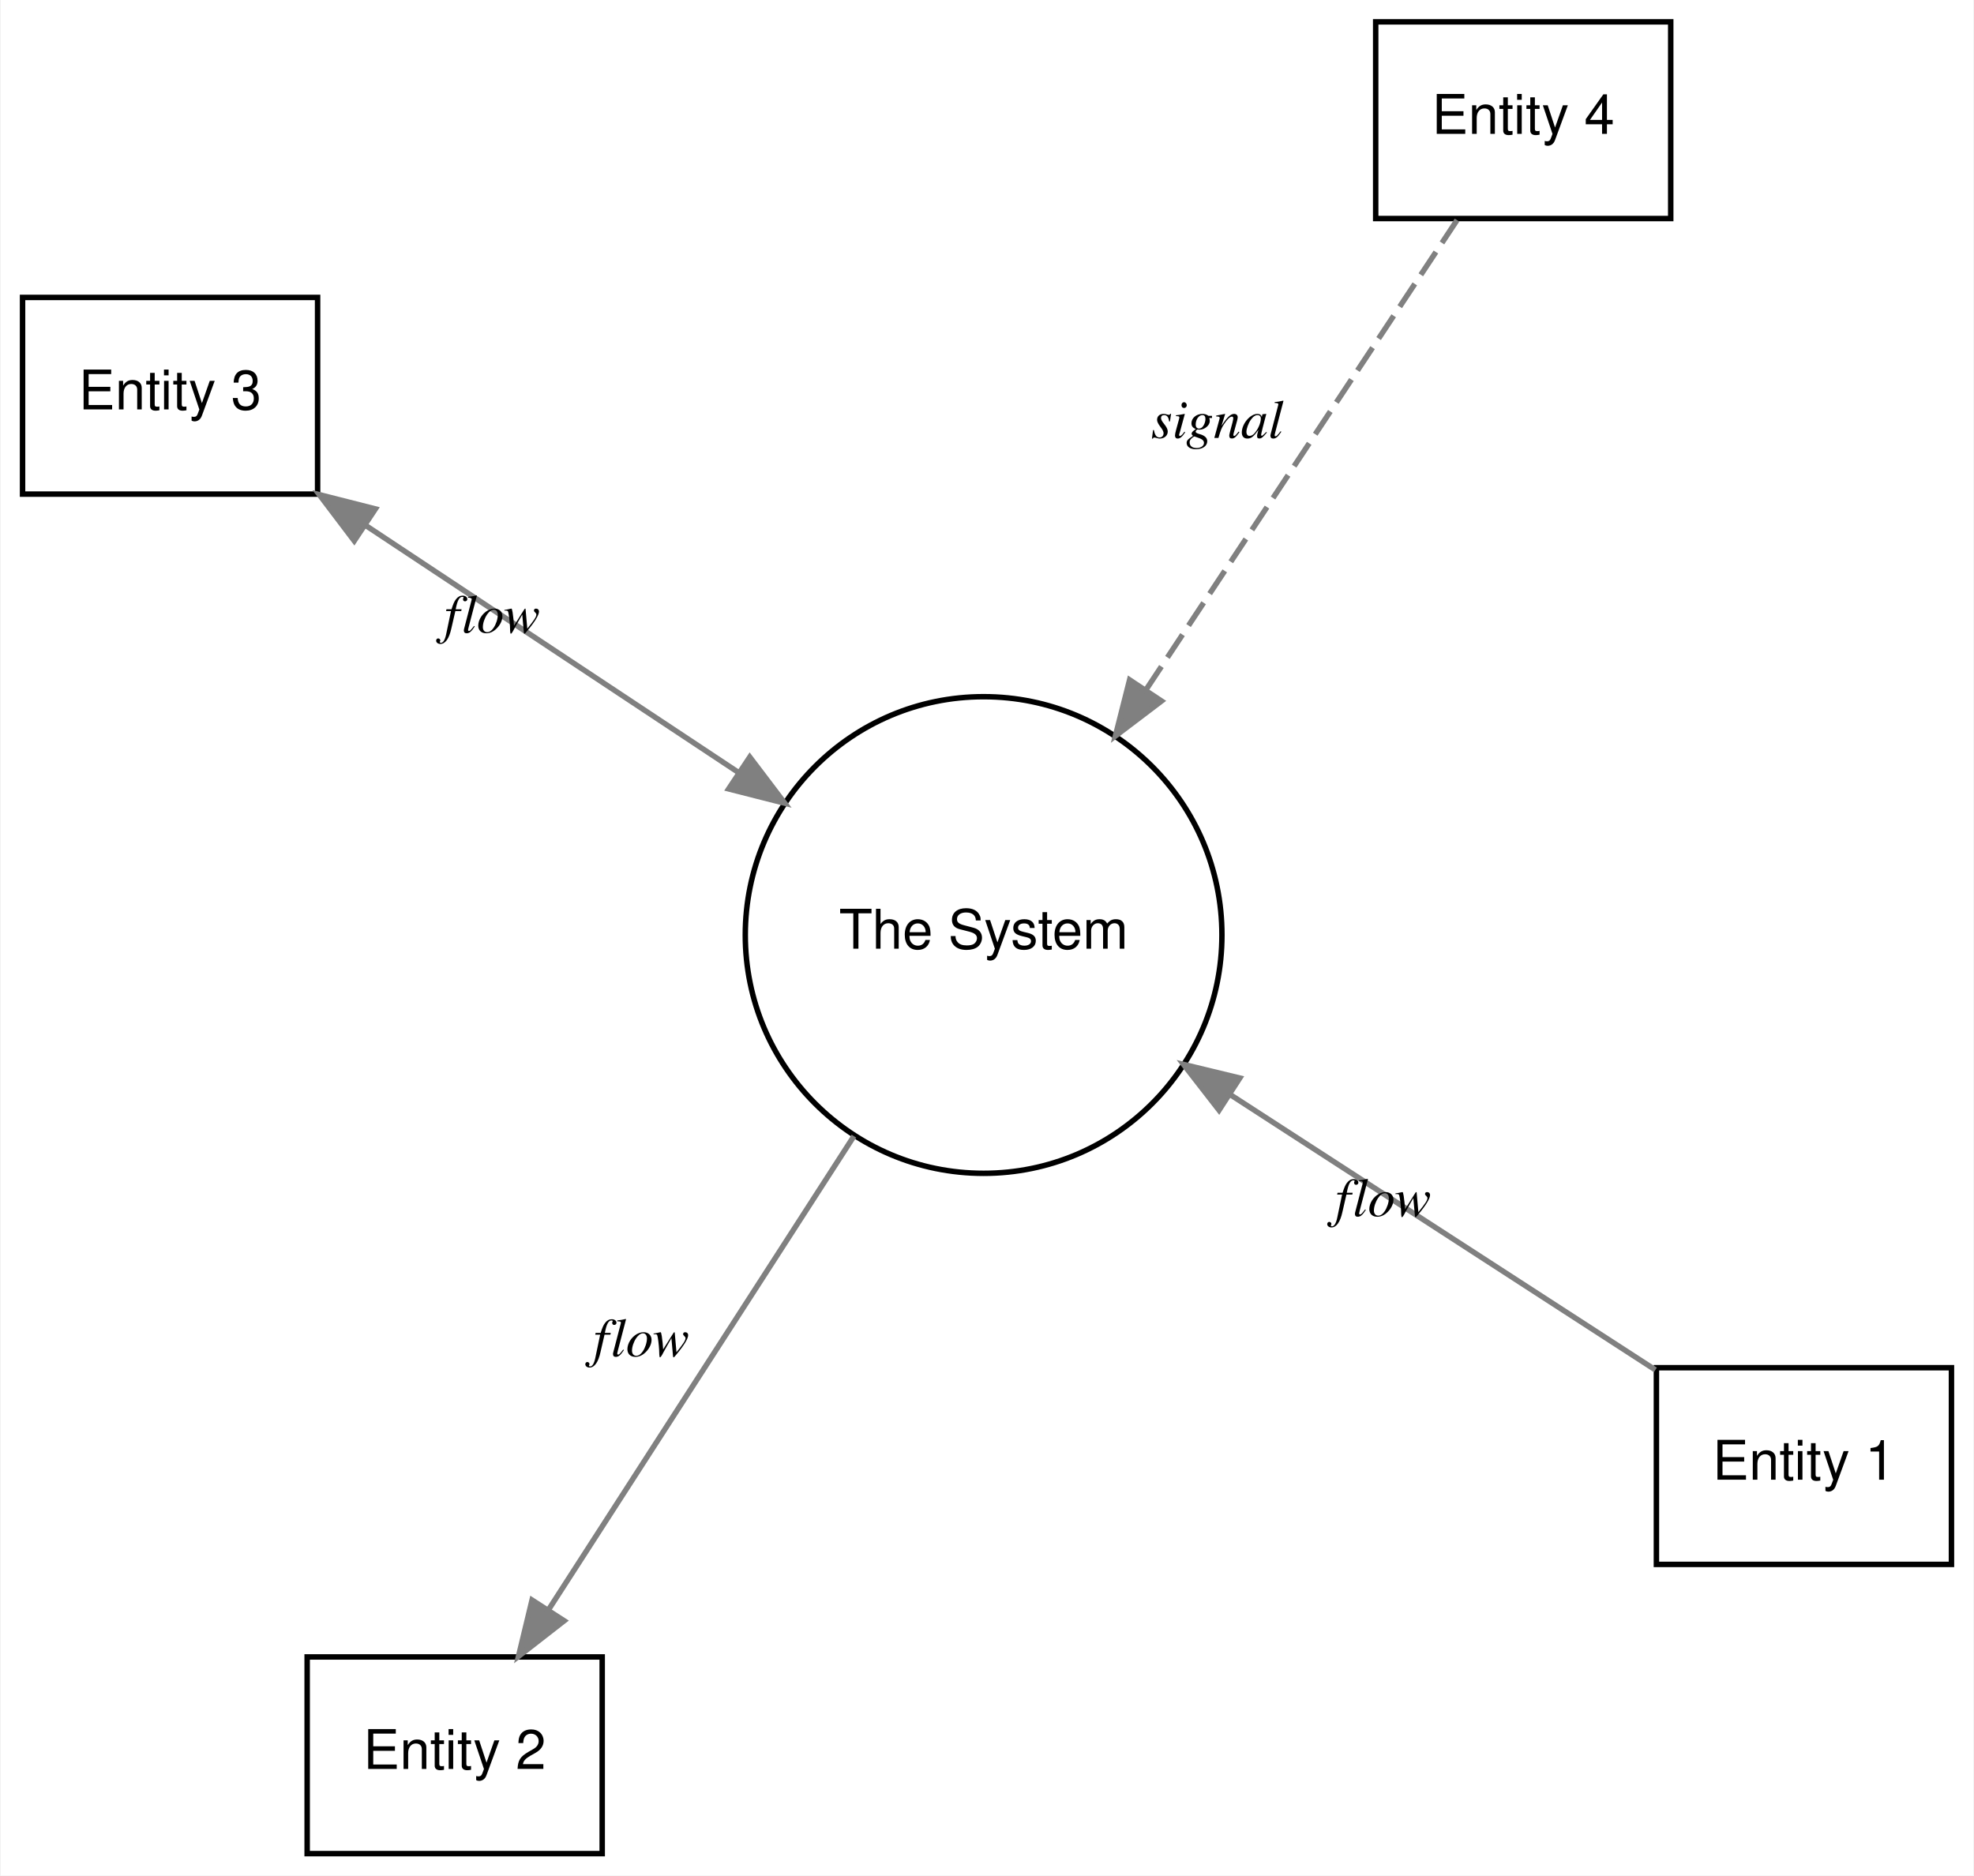
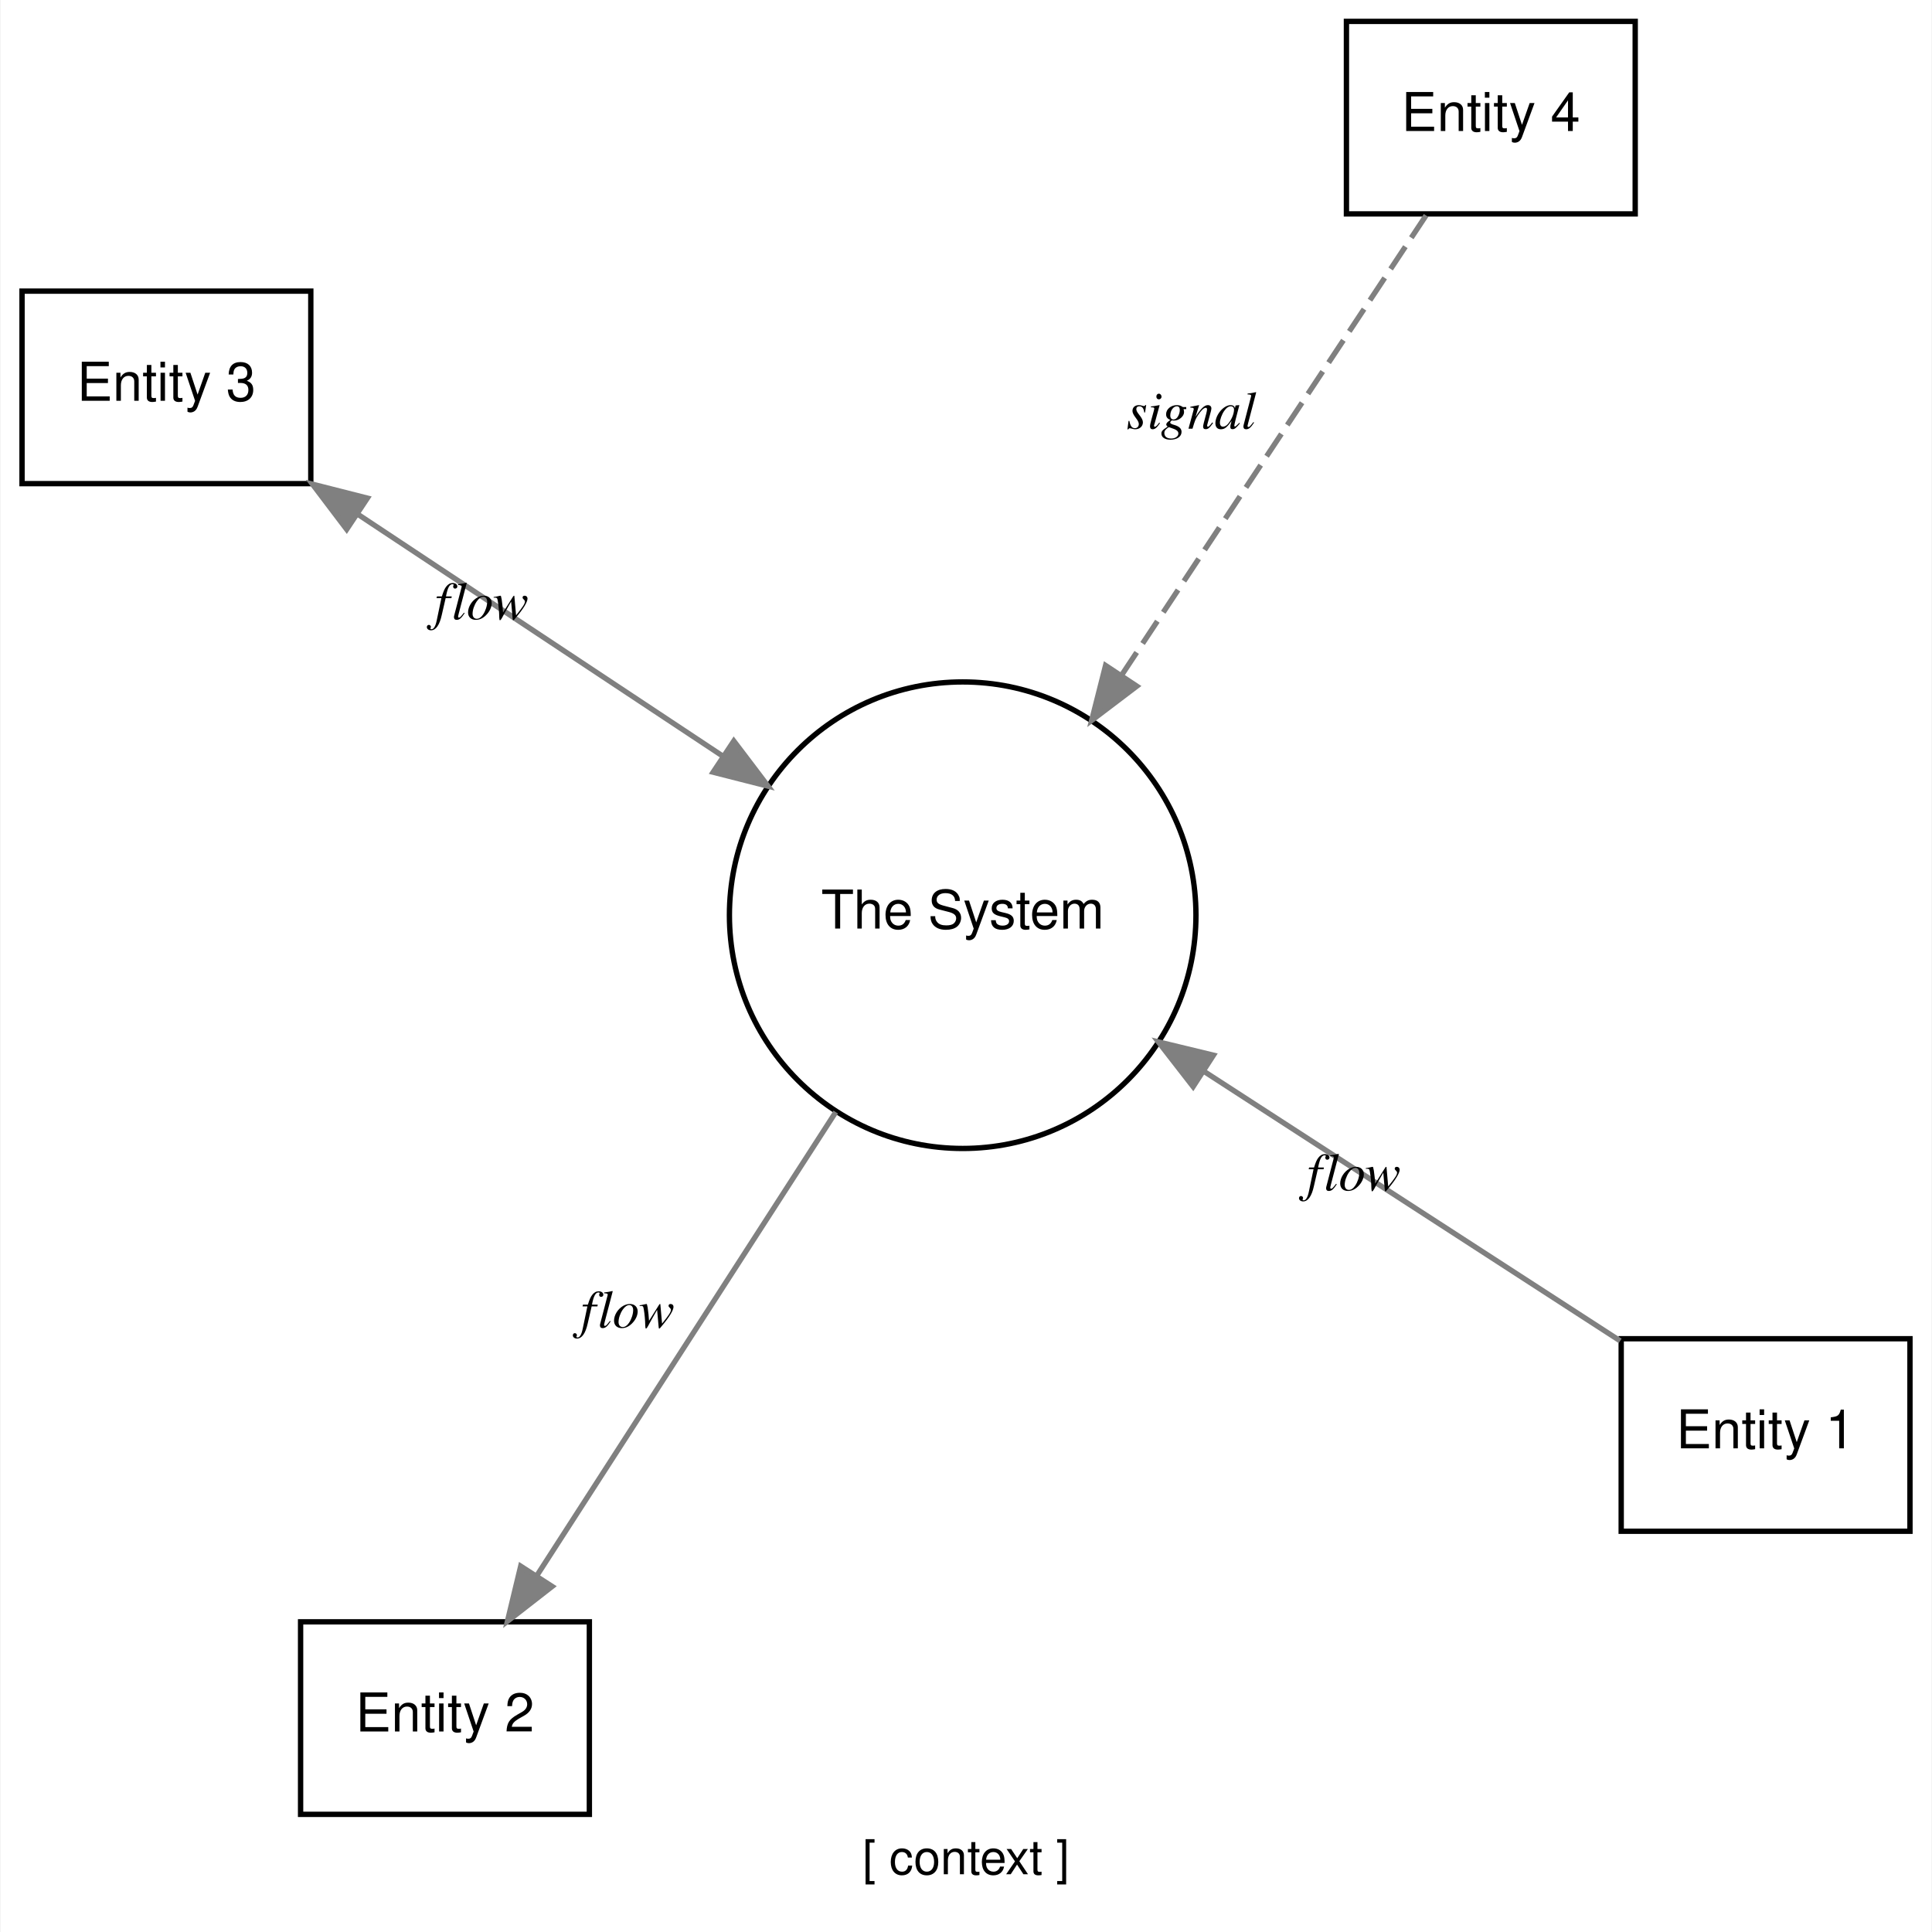
- <svg xmlns="http://www.w3.org/2000/svg" width="361pt" height="343pt" viewBox="0.00 0.00 361.04 343.28">
-   <g id="graph0" class="graph" transform="scale(1 1) rotate(0) translate(4 339.28)">
-     <polygon fill="white" stroke="transparent" points="-4,4 -4,-339.28 357.04,-339.28 357.04,4 -4,4" />
+ <svg xmlns="http://www.w3.org/2000/svg" width="361pt" height="361pt" viewBox="0.00 0.00 361.04 361.28">
+   <g id="graph0" class="graph" transform="scale(1 1) rotate(0) translate(4 357.28)">
+     <polygon fill="white" stroke="transparent" points="-4,4 -4,-357.28 357.04,-357.28 357.04,4 -4,4" />
+     <text text-anchor="middle" x="176.52" y="-6.8" font-family="Helvetica,sans-Serif" font-size="9.00">[ context ]</text>
    <g id="node1" class="node">
-       <ellipse fill="white" stroke="black" cx="175.9" cy="-168.14" rx="43.62" ry="43.62" />
-       <text text-anchor="middle" x="175.9" y="-165.64" font-family="Helvetica,sans-Serif" font-size="10.00">The System</text>
+       <ellipse fill="white" stroke="black" cx="175.9" cy="-186.14" rx="43.62" ry="43.62" />
+       <text text-anchor="middle" x="175.9" y="-183.64" font-family="Helvetica,sans-Serif" font-size="10.00">The System</text>
    </g>
    <g id="node2" class="node">
-       <polygon fill="none" stroke="black" points="353.04,-88.94 299.04,-88.94 299.04,-52.94 353.04,-52.94 353.04,-88.94" />
-       <text text-anchor="middle" x="326.04" y="-68.44" font-family="Helvetica,sans-Serif" font-size="10.00">Entity 1</text>
+       <polygon fill="none" stroke="black" points="353.04,-106.94 299.04,-106.94 299.04,-70.94 353.04,-70.94 353.04,-106.94" />
+       <text text-anchor="middle" x="326.04" y="-86.44" font-family="Helvetica,sans-Serif" font-size="10.00">Entity 1</text>
    </g>
    <g id="edge1" class="edge">
-       <path fill="none" stroke="gray" d="M298.85,-88.54C277.23,-102.54 246.52,-122.42 221.2,-138.82" />
-       <polygon fill="gray" stroke="gray" points="218.99,-136.08 212.49,-144.45 222.79,-141.96 218.99,-136.08" />
-       <text text-anchor="middle" x="249.03" y="-116.68" font-family="Times,serif" font-style="italic" font-size="10.00">flow</text>
+       <path fill="none" stroke="gray" d="M298.85,-106.54C277.23,-120.54 246.52,-140.42 221.2,-156.82" />
+       <polygon fill="gray" stroke="gray" points="218.99,-154.08 212.49,-162.45 222.79,-159.96 218.99,-154.08" />
+       <text text-anchor="middle" x="249.03" y="-134.68" font-family="Times,serif" font-style="italic" font-size="10.00">flow</text>
    </g>
    <g id="node3" class="node">
-       <polygon fill="none" stroke="black" points="106.09,-36 52.09,-36 52.09,0 106.09,0 106.09,-36" />
-       <text text-anchor="middle" x="79.09" y="-15.5" font-family="Helvetica,sans-Serif" font-size="10.00">Entity 2</text>
+       <polygon fill="none" stroke="black" points="106.09,-54 52.09,-54 52.09,-18 106.09,-18 106.09,-54" />
+       <text text-anchor="middle" x="79.09" y="-33.5" font-family="Helvetica,sans-Serif" font-size="10.00">Entity 2</text>
    </g>
    <g id="edge2" class="edge">
-       <path fill="none" stroke="gray" d="M96.33,-44.74C111.88,-68.85 134.88,-104.52 152.16,-131.32" />
-       <polygon fill="gray" stroke="gray" points="99.13,-42.62 90.77,-36.11 93.25,-46.41 99.13,-42.62" />
-       <text text-anchor="middle" x="113.24" y="-91.03" font-family="Times,serif" font-style="italic" font-size="10.00">flow</text>
+       <path fill="none" stroke="gray" d="M96.33,-62.74C111.88,-86.85 134.88,-122.52 152.16,-149.32" />
+       <polygon fill="gray" stroke="gray" points="99.13,-60.62 90.77,-54.11 93.25,-64.41 99.13,-60.62" />
+       <text text-anchor="middle" x="113.24" y="-109.03" font-family="Times,serif" font-style="italic" font-size="10.00">flow</text>
    </g>
    <g id="node4" class="node">
-       <polygon fill="none" stroke="black" points="54,-284.84 0,-284.84 0,-248.84 54,-248.84 54,-284.84" />
-       <text text-anchor="middle" x="27" y="-264.34" font-family="Helvetica,sans-Serif" font-size="10.00">Entity 3</text>
+       <polygon fill="none" stroke="black" points="54,-302.84 0,-302.84 0,-266.84 54,-266.84 54,-302.84" />
+       <text text-anchor="middle" x="27" y="-282.34" font-family="Helvetica,sans-Serif" font-size="10.00">Entity 3</text>
    </g>
    <g id="edge3" class="edge">
-       <path fill="none" stroke="gray" d="M62.84,-243.08C83.33,-229.5 109.21,-212.35 131.05,-197.88" />
-       <polygon fill="gray" stroke="gray" points="60.71,-240.29 54.31,-248.74 64.58,-246.13 60.71,-240.29" />
-       <polygon fill="gray" stroke="gray" points="133.1,-200.71 139.5,-192.27 129.23,-194.88 133.1,-200.71" />
-       <text text-anchor="middle" x="85.94" y="-223.48" font-family="Times,serif" font-style="italic" font-size="10.00">flow</text>
+       <path fill="none" stroke="gray" d="M62.84,-261.08C83.33,-247.5 109.21,-230.35 131.05,-215.88" />
+       <polygon fill="gray" stroke="gray" points="60.71,-258.29 54.31,-266.74 64.58,-264.13 60.71,-258.29" />
+       <polygon fill="gray" stroke="gray" points="133.1,-218.71 139.5,-210.27 129.23,-212.88 133.1,-218.71" />
+       <text text-anchor="middle" x="85.94" y="-241.48" font-family="Times,serif" font-style="italic" font-size="10.00">flow</text>
    </g>
    <g id="node5" class="node">
-       <polygon fill="none" stroke="black" points="301.66,-335.28 247.66,-335.28 247.66,-299.28 301.66,-299.28 301.66,-335.28" />
-       <text text-anchor="middle" x="274.66" y="-314.78" font-family="Helvetica,sans-Serif" font-size="10.00">Entity 4</text>
+       <polygon fill="none" stroke="black" points="301.66,-353.28 247.66,-353.28 247.66,-317.28 301.66,-317.28 301.66,-353.28" />
+       <text text-anchor="middle" x="274.66" y="-332.78" font-family="Helvetica,sans-Serif" font-size="10.00">Entity 4</text>
    </g>
    <g id="edge4" class="edge">
-       <path fill="none" stroke="gray" stroke-dasharray="5,2" d="M262.55,-298.99C248.5,-277.78 224.83,-242.03 205.77,-213.25" />
-       <polygon fill="gray" stroke="gray" points="208.46,-210.97 200.02,-204.57 202.62,-214.84 208.46,-210.97" />
-       <text text-anchor="middle" x="218.66" y="-259.12" font-family="Times,serif" font-style="italic" font-size="10.00">signal</text>
+       <path fill="none" stroke="gray" stroke-dasharray="5,2" d="M262.55,-316.99C248.5,-295.78 224.83,-260.03 205.77,-231.25" />
+       <polygon fill="gray" stroke="gray" points="208.46,-228.97 200.02,-222.57 202.62,-232.84 208.46,-228.97" />
+       <text text-anchor="middle" x="218.66" y="-277.12" font-family="Times,serif" font-style="italic" font-size="10.00">signal</text>
    </g>
  </g>
</svg>
